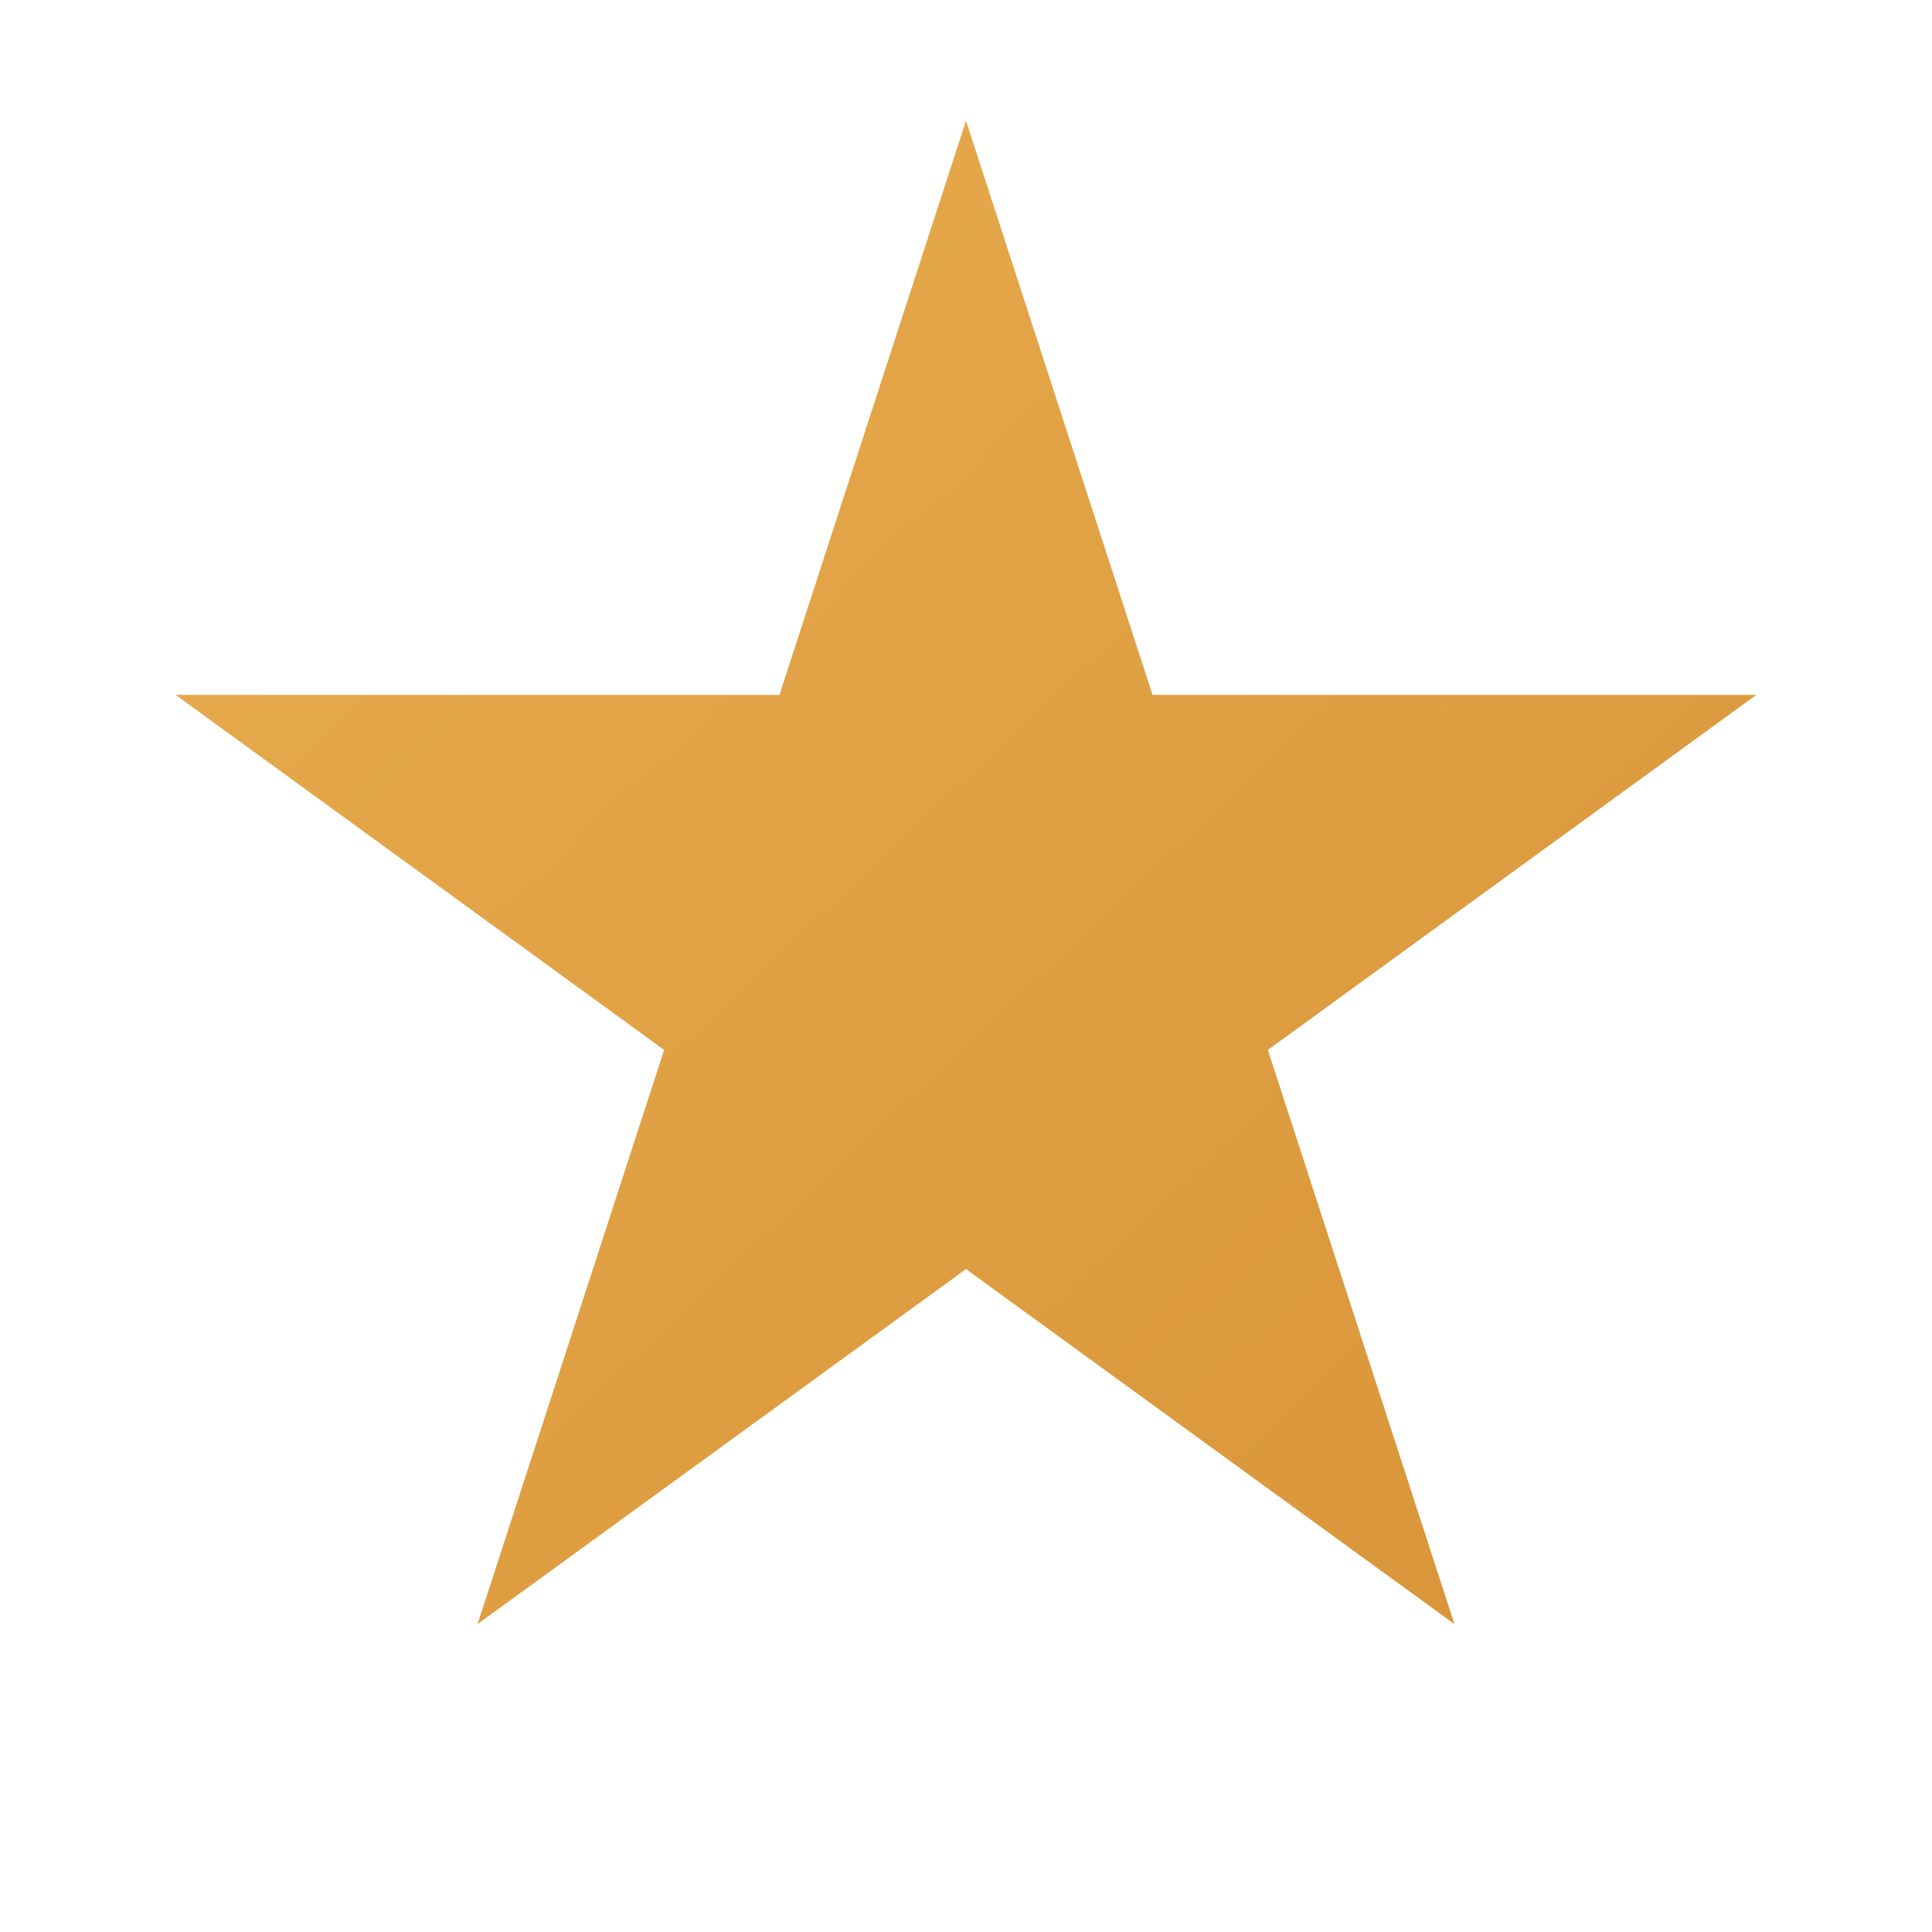
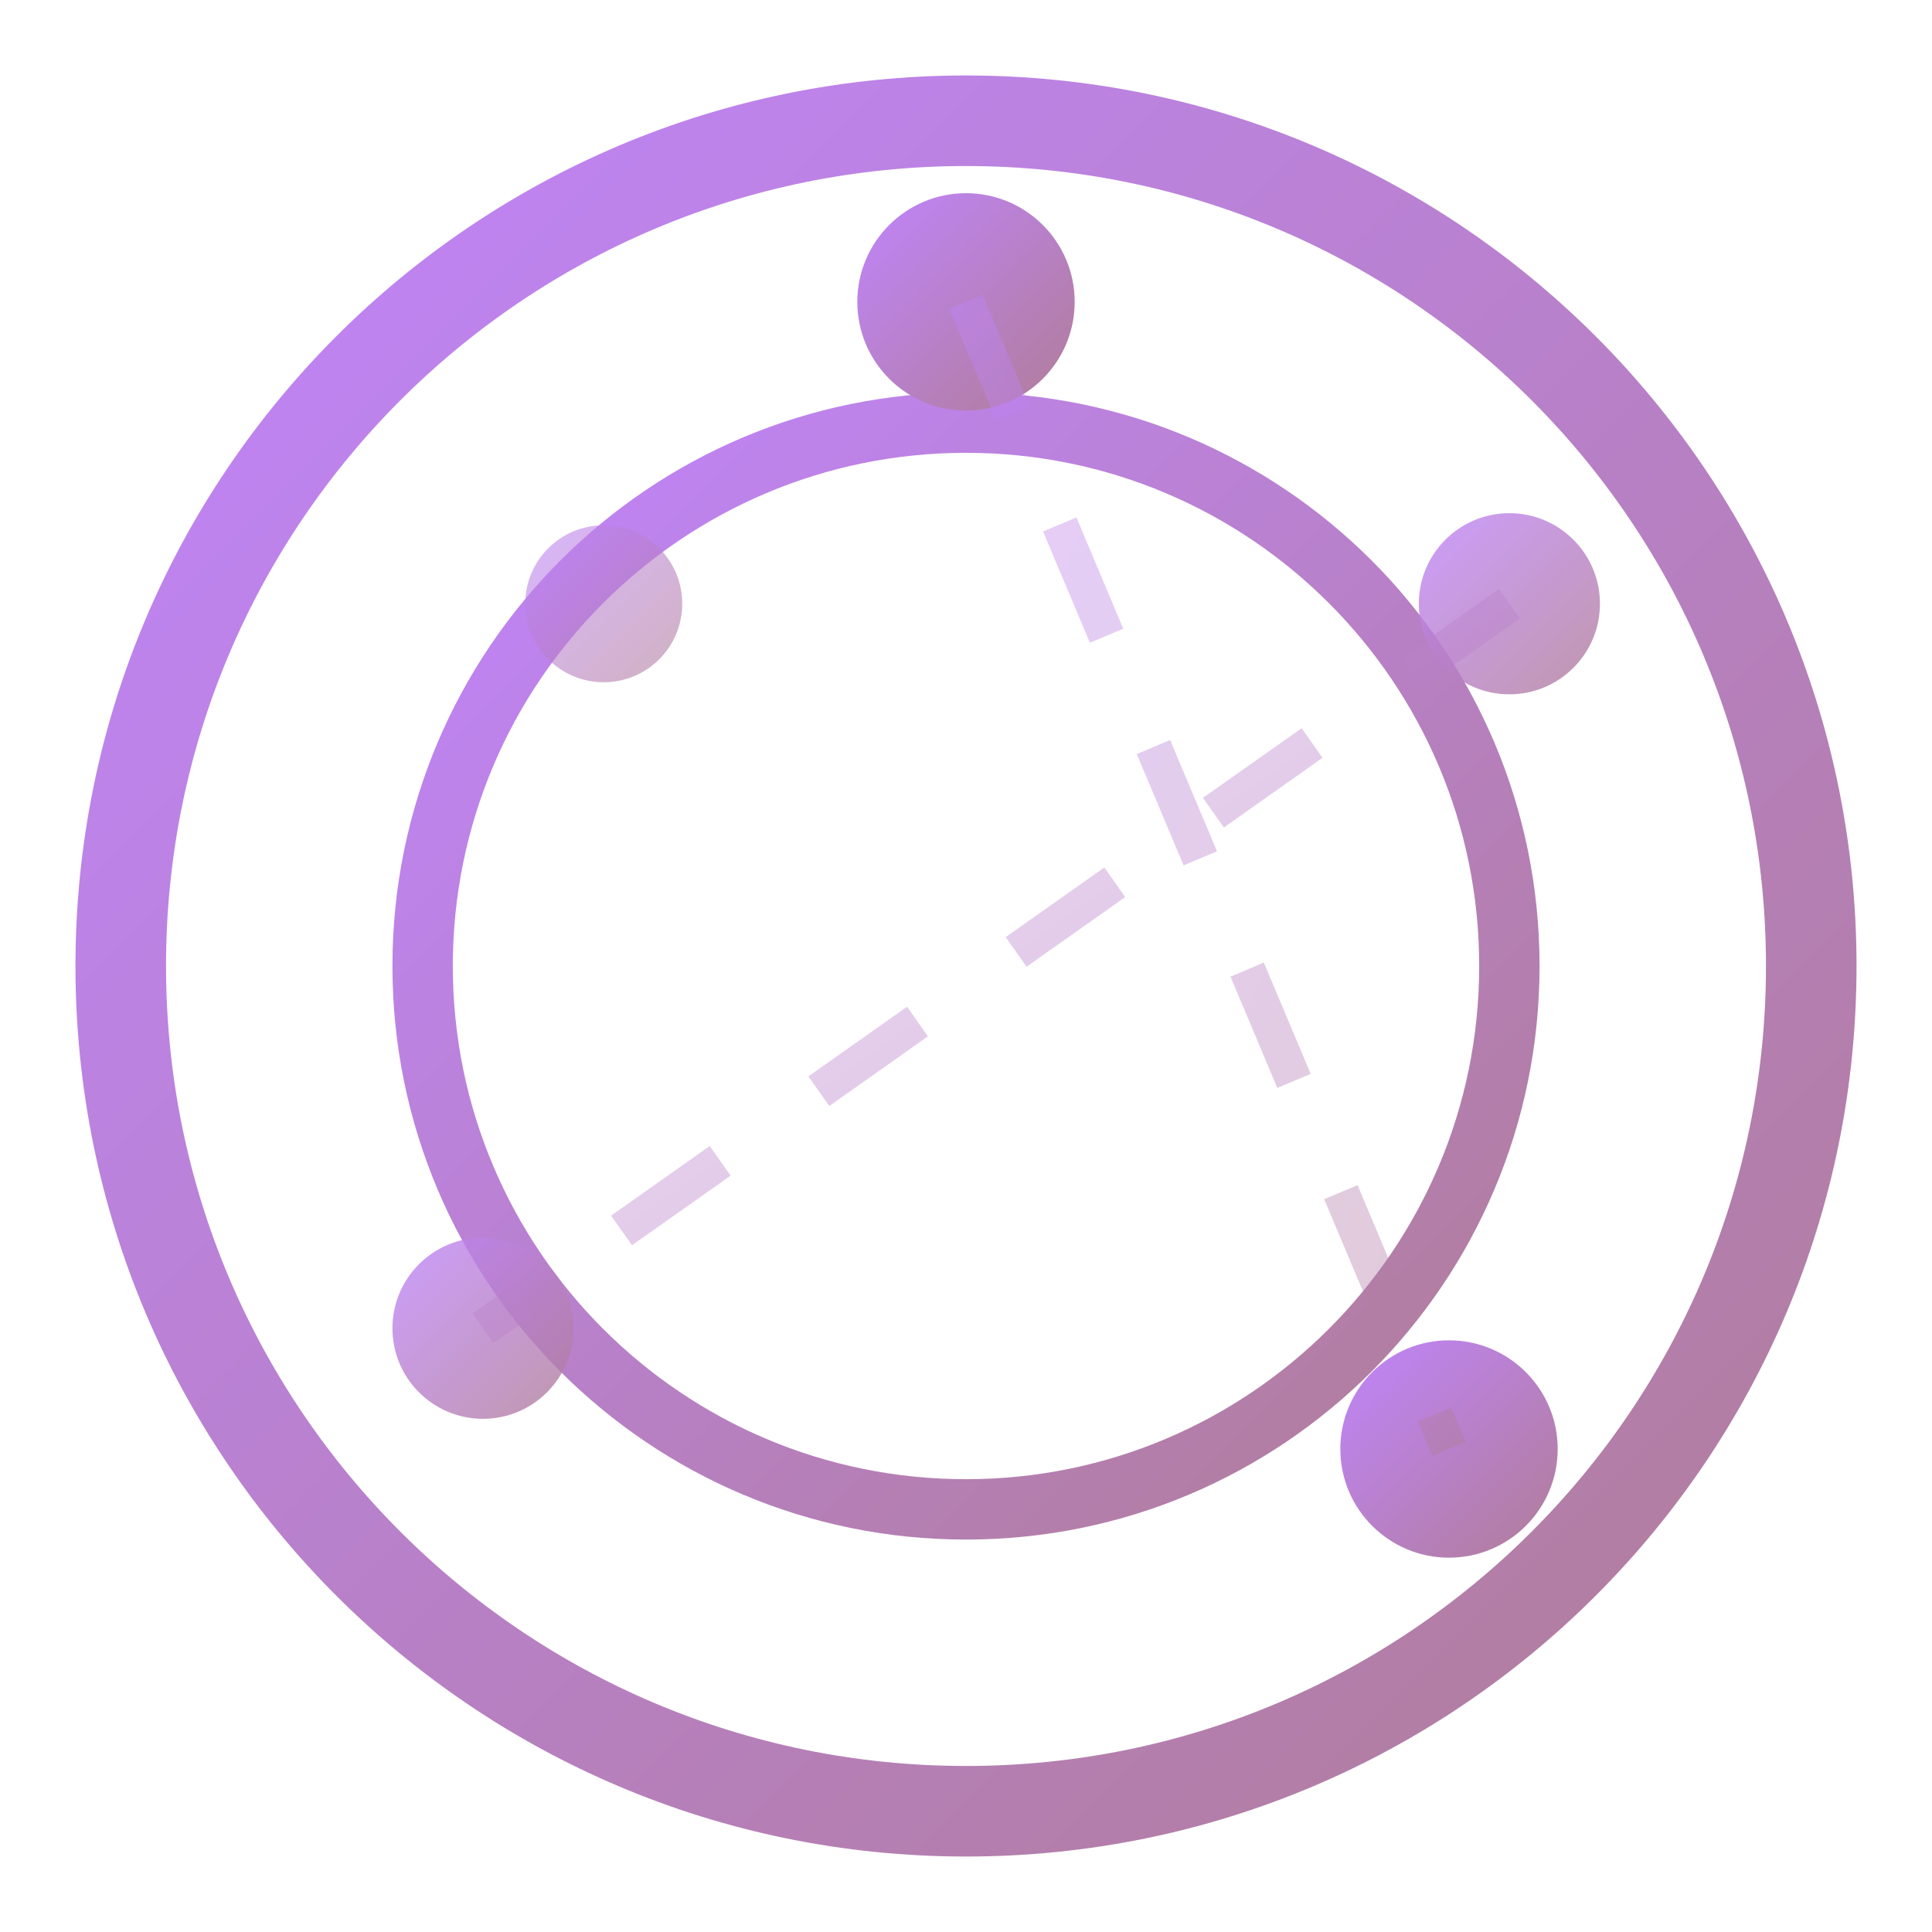
<svg xmlns="http://www.w3.org/2000/svg" viewBox="0 0 32 32">
  <defs>
    <linearGradient id="g" x1="0%" y1="0%" x2="100%" y2="100%">
-       <stop offset="0%" style="stop-color:#e8ad4f" />
-       <stop offset="100%" style="stop-color:#d89338" />
+       <stop offset="0%" style="stop-color:#c084fc" />
+       <stop offset="100%" style="stop-color:#b07d97" />
    </linearGradient>
  </defs>
-   <path d="M16 2l3.09 9.51h10l-8.09 5.88 3.09 9.51L16 21.02l-8.09 5.88 3.09-9.51L2.91 11.51h10z" fill="url(#g)" />
+   <circle cx="16" cy="16" r="14" fill="none" stroke="url(#g)" stroke-width="1.5" />
+   <circle cx="16" cy="16" r="9" fill="none" stroke="url(#g)" stroke-width="1" />
+   <line x1="16" y1="2" x2="16" y2="30" stroke="url(#g)" stroke-width="0.8" opacity="0.5" />
+   <line x1="2" y1="16" x2="30" y2="16" stroke="url(#g)" stroke-width="0.8" opacity="0.5" />
+   <circle cx="16" cy="5" r="1.8" fill="url(#g)" />
+   <circle cx="25" cy="10" r="1.5" fill="url(#g)" opacity="0.8" />
+   <circle cx="8" cy="22" r="1.5" fill="url(#g)" opacity="0.8" />
+   <circle cx="24" cy="24" r="1.8" fill="url(#g)" />
+   <circle cx="10" cy="10" r="1.3" fill="url(#g)" opacity="0.6" />
+   <line x1="16" y1="5" x2="24" y2="24" stroke="url(#g)" stroke-width="0.6" stroke-dasharray="2 2" opacity="0.4" />
+   <line x1="25" y1="10" x2="8" y2="22" stroke="url(#g)" stroke-width="0.6" stroke-dasharray="2 2" opacity="0.4" />
</svg>
